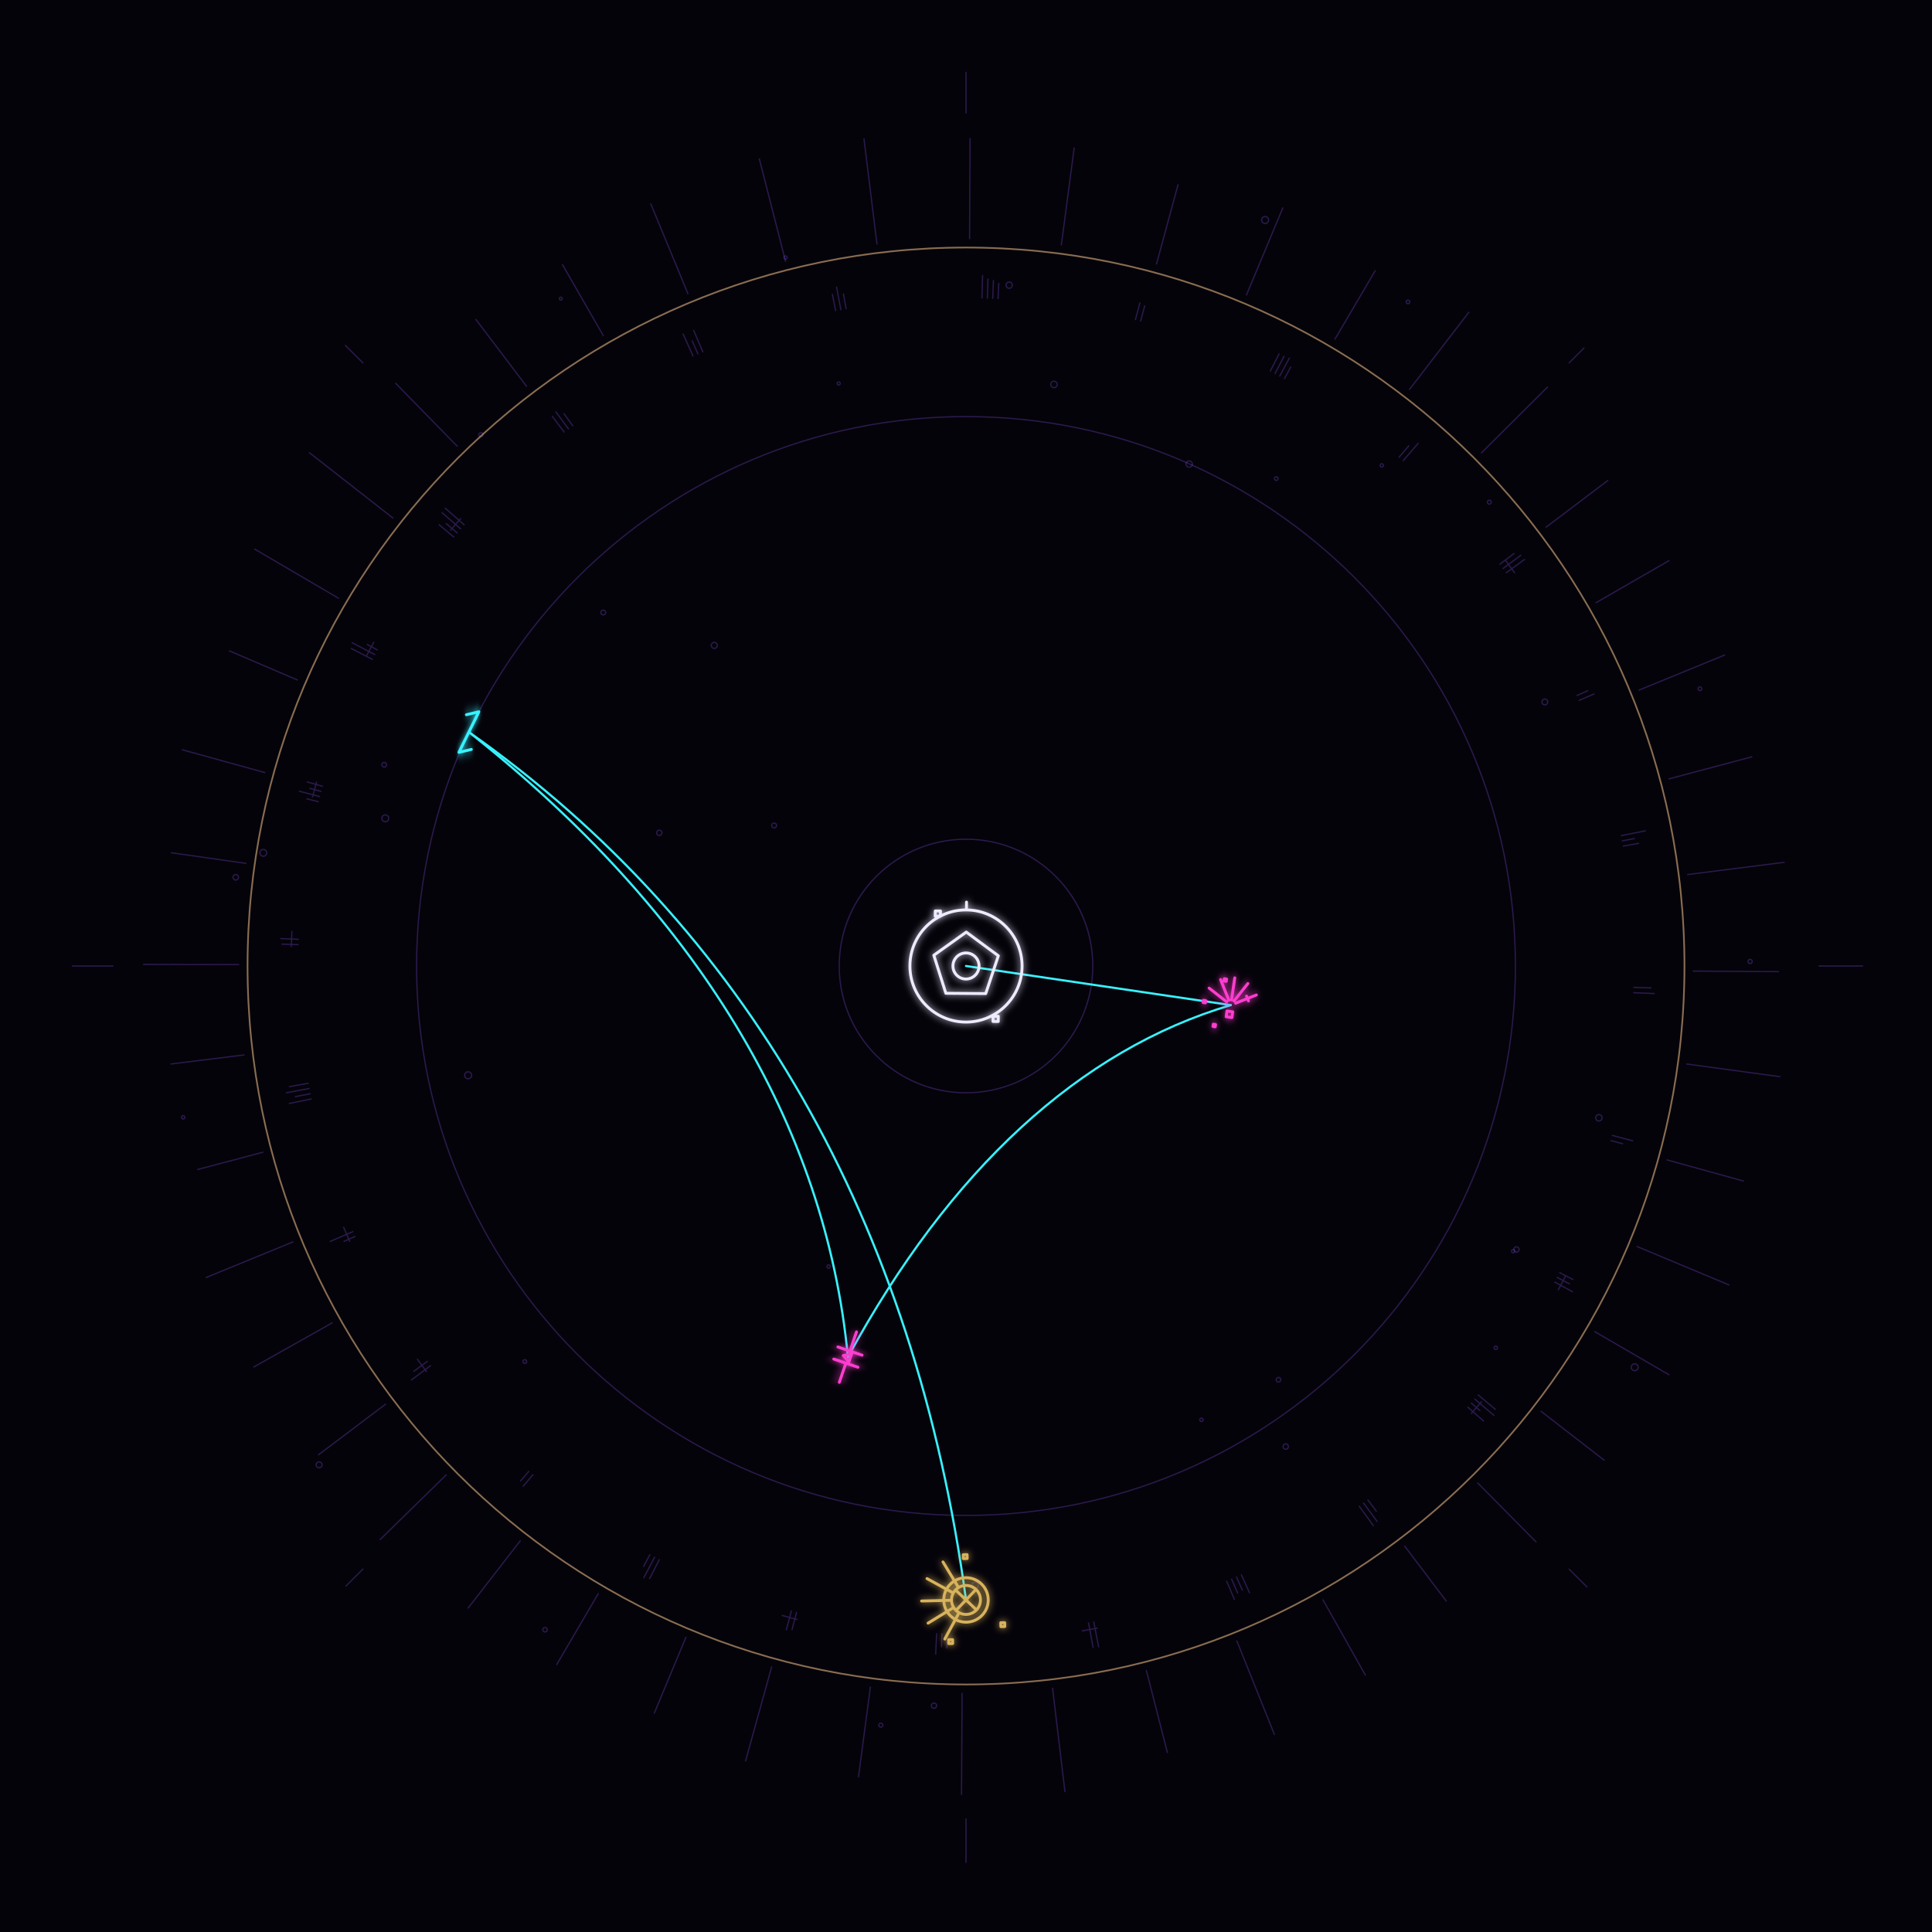
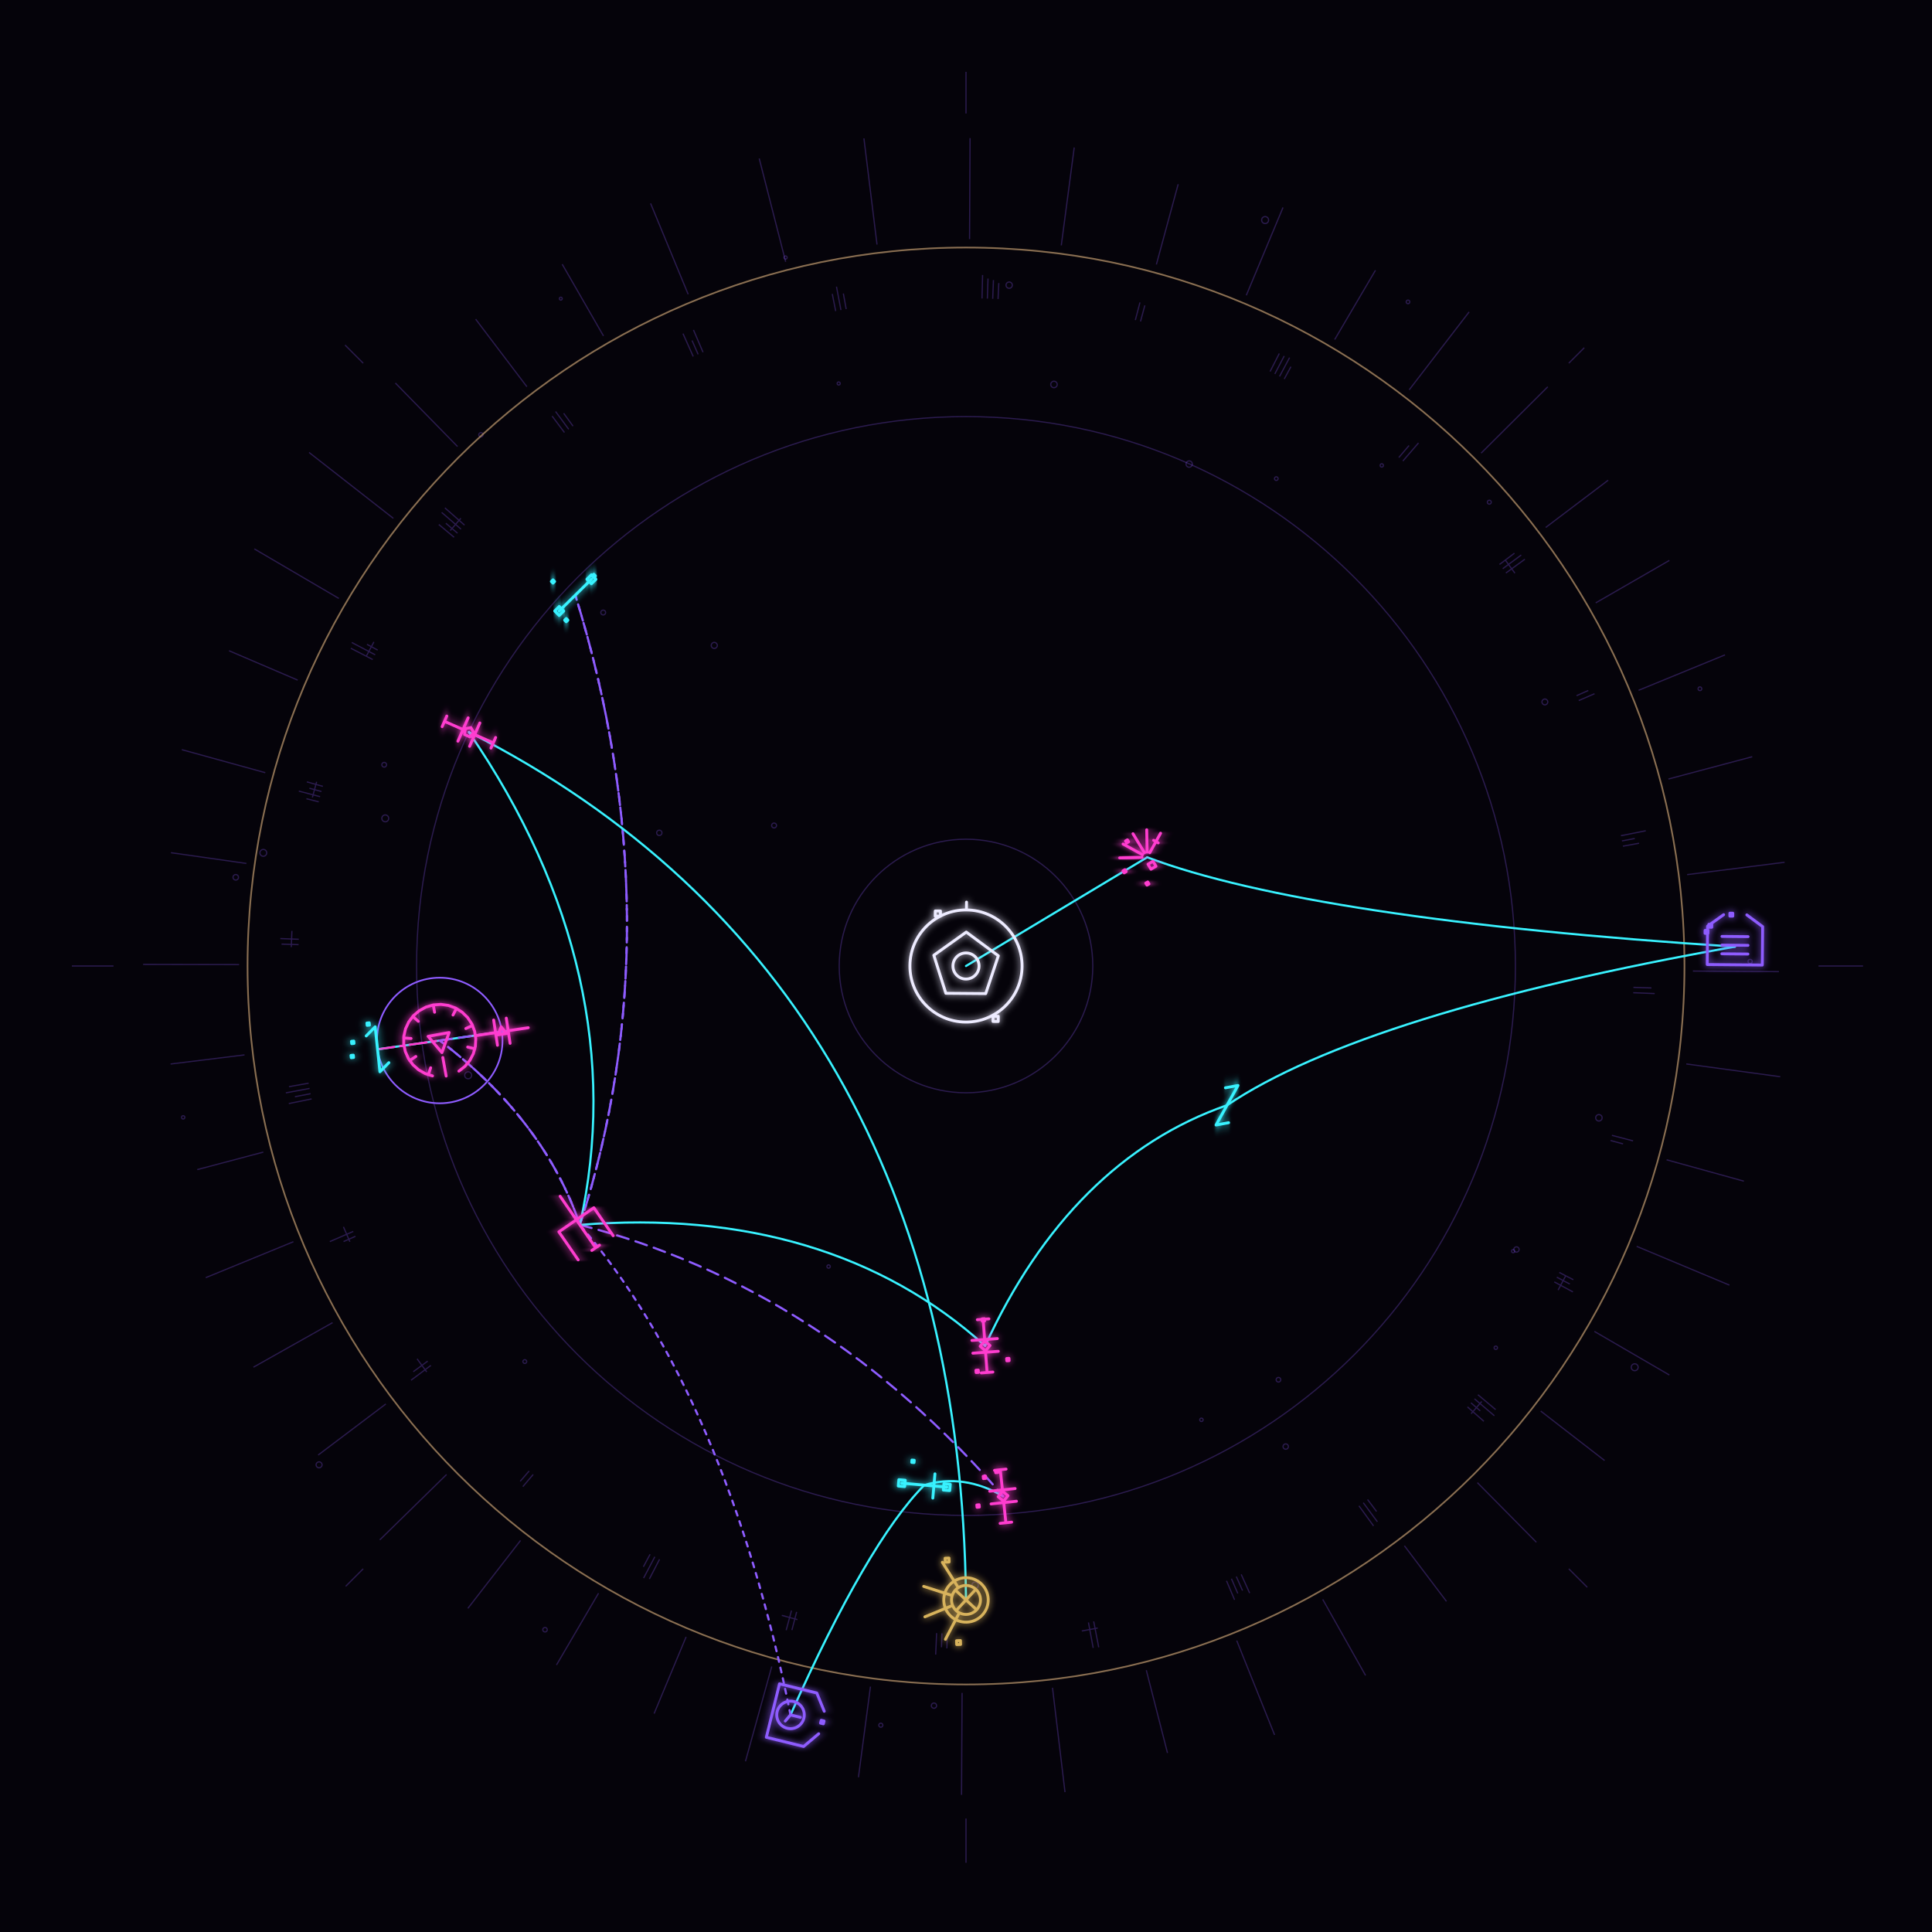
<svg xmlns="http://www.w3.org/2000/svg" viewBox="0 0 1600 1600" role="img">
  <defs>
    <filter id="sigil-glow" x="-30%" y="-30%" width="160%" height="160%">
      <feGaussianBlur stdDeviation="3" result="b" />
      <feMerge>
        <feMergeNode in="b" />
        <feMergeNode in="SourceGraphic" />
      </feMerge>
    </filter>
  </defs>
  <style>.sigil-node{fill:none;stroke-width:2.4;stroke-linecap:round;stroke-linejoin:round}.sigil-edge{fill:none;stroke-width:1.8;stroke-linecap:round}.sigil-region{fill:none;stroke-width:1.4}.sigil-boundary{fill:none;stroke:#D8B35C;stroke-width:1.4;stroke-opacity:0.55}.sigil-ornament{fill:none;stroke:#8E5CFF;stroke-opacity:0.28;stroke-width:1}.sigil-text{fill:#EDEBFF;font-family:ui-monospace,SFMono-Regular,Menlo,Consolas,monospace;font-size:15px;text-anchor:middle;dominant-baseline:middle}</style>
  <rect x="0" y="0" width="1600" height="1600" fill="#05030A" />
  <g class="sigil-layer sigil-layer-guide-geometry">
    <circle cx="800" cy="800" r="105" id="ornament-guide-0" class="sigil-ornament" stroke="#8E5CFF" />
    <circle cx="800" cy="800" r="455" id="ornament-guide-1" class="sigil-ornament" stroke="#8E5CFF" />
    <circle cx="800" cy="800" r="595" id="ornament-guide-2" class="sigil-ornament" stroke="#8E5CFF" />
    <path d="M800 94L800 59.481" id="ornament-cardinal-0" class="sigil-ornament" stroke="#8E5CFF" />
    <path d="M1299.217 300.783L1312.026 287.974" id="ornament-cardinal-1" class="sigil-ornament" stroke="#8E5CFF" />
    <path d="M1506 800L1542.906 800" id="ornament-cardinal-2" class="sigil-ornament" stroke="#8E5CFF" />
    <path d="M1299.217 1299.217L1314.492 1314.492" id="ornament-cardinal-3" class="sigil-ornament" stroke="#8E5CFF" />
    <path d="M800 1506L800 1542.657" id="ornament-cardinal-4" class="sigil-ornament" stroke="#8E5CFF" />
    <path d="M300.783 1299.217L286.287 1313.713" id="ornament-cardinal-5" class="sigil-ornament" stroke="#8E5CFF" />
    <path d="M94 800L59.509 800" id="ornament-cardinal-6" class="sigil-ornament" stroke="#8E5CFF" />
    <path d="M300.783 300.783L285.793 285.793" id="ornament-cardinal-7" class="sigil-ornament" stroke="#8E5CFF" />
  </g>
  <g class="sigil-layer sigil-layer-ornament-back">
    <path d="M1401.985 804.182L1473.239 804.677" id="ornament-filament-0" class="sigil-ornament" stroke="#8E5CFF" />
    <path d="M1396.51 881.119L1474.331 891.702" id="ornament-filament-1" class="sigil-ornament" stroke="#8E5CFF" />
    <path d="M1380.213 960.49L1444.226 978.197" id="ornament-filament-2" class="sigil-ornament" stroke="#8E5CFF" />
    <path d="M1355.426 1032.177L1432.22 1064.278" id="ornament-filament-3" class="sigil-ornament" stroke="#8E5CFF" />
    <path d="M1320.409 1102.62L1382.467 1138.707" id="ornament-filament-4" class="sigil-ornament" stroke="#8E5CFF" />
    <path d="M1275.97 1168.587L1328.844 1209.532" id="ornament-filament-5" class="sigil-ornament" stroke="#8E5CFF" />
    <path d="M1223.492 1227.853L1272.341 1277.205" id="ornament-filament-6" class="sigil-ornament" stroke="#8E5CFF" />
    <path d="M1163.099 1280.17L1197.897 1326.188" id="ornament-filament-7" class="sigil-ornament" stroke="#8E5CFF" />
    <path d="M1095.412 1324.534L1130.88 1387.512" id="ornament-filament-8" class="sigil-ornament" stroke="#8E5CFF" />
    <path d="M1024.21 1358.69L1055.545 1436.772" id="ornament-filament-9" class="sigil-ornament" stroke="#8E5CFF" />
    <path d="M949.32 1383.187L966.871 1451.734" id="ornament-filament-10" class="sigil-ornament" stroke="#8E5CFF" />
    <path d="M871.632 1397.723L881.993 1484.181" id="ornament-filament-11" class="sigil-ornament" stroke="#8E5CFF" />
    <path d="M796.757 1401.991L796.302 1486.438" id="ornament-filament-12" class="sigil-ornament" stroke="#8E5CFF" />
    <path d="M720.875 1396.777L710.923 1471.841" id="ornament-filament-13" class="sigil-ornament" stroke="#8E5CFF" />
    <path d="M639.143 1380.111L617.366 1458.648" id="ornament-filament-14" class="sigil-ornament" stroke="#8E5CFF" />
    <path d="M568.209 1355.587L541.703 1419.121" id="ornament-filament-15" class="sigil-ornament" stroke="#8E5CFF" />
    <path d="M495.686 1319.42L460.884 1378.822" id="ornament-filament-16" class="sigil-ornament" stroke="#8E5CFF" />
    <path d="M431.093 1275.722L387.451 1332" id="ornament-filament-17" class="sigil-ornament" stroke="#8E5CFF" />
    <path d="M369.822 1221.13L314.522 1275.267" id="ornament-filament-18" class="sigil-ornament" stroke="#8E5CFF" />
    <path d="M319.529 1162.701L263.48 1205.011" id="ornament-filament-19" class="sigil-ornament" stroke="#8E5CFF" />
    <path d="M275.432 1095.351L209.896 1132.249" id="ornament-filament-20" class="sigil-ornament" stroke="#8E5CFF" />
    <path d="M242.988 1028.346L170.369 1058.116" id="ornament-filament-21" class="sigil-ornament" stroke="#8E5CFF" />
    <path d="M218.064 954.125L163.356 968.614" id="ornament-filament-22" class="sigil-ornament" stroke="#8E5CFF" />
    <path d="M202.518 873.619L141.279 881.164" id="ornament-filament-23" class="sigil-ornament" stroke="#8E5CFF" />
    <path d="M198.001 798.82L118.514 798.664" id="ornament-filament-24" class="sigil-ornament" stroke="#8E5CFF" />
    <path d="M204.021 715.069L141.562 706.169" id="ornament-filament-25" class="sigil-ornament" stroke="#8E5CFF" />
    <path d="M219.678 639.904L150.631 620.856" id="ornament-filament-26" class="sigil-ornament" stroke="#8E5CFF" />
    <path d="M246.517 563.229L189.68 538.915" id="ornament-filament-27" class="sigil-ornament" stroke="#8E5CFF" />
    <path d="M280.628 495.604L210.645 454.588" id="ornament-filament-28" class="sigil-ornament" stroke="#8E5CFF" />
    <path d="M325.717 429.245L255.932 374.693" id="ornament-filament-29" class="sigil-ornament" stroke="#8E5CFF" />
    <path d="M378.902 369.791L327.429 317.205" id="ornament-filament-30" class="sigil-ornament" stroke="#8E5CFF" />
    <path d="M436.33 320.262L393.914 264.309" id="ornament-filament-31" class="sigil-ornament" stroke="#8E5CFF" />
    <path d="M499.775 278.206L465.599 218.807" id="ornament-filament-32" class="sigil-ornament" stroke="#8E5CFF" />
    <path d="M569.916 243.704L538.794 168.459" id="ornament-filament-33" class="sigil-ornament" stroke="#8E5CFF" />
    <path d="M650.657 216.819L628.741 131.236" id="ornament-filament-34" class="sigil-ornament" stroke="#8E5CFF" />
    <path d="M726.307 202.528L715.461 114.595" id="ornament-filament-35" class="sigil-ornament" stroke="#8E5CFF" />
    <path d="M802.949 198.007L803.359 114.381" id="ornament-filament-36" class="sigil-ornament" stroke="#8E5CFF" />
    <path d="M878.918 203.195L889.632 122.17" id="ornament-filament-37" class="sigil-ornament" stroke="#8E5CFF" />
    <path d="M957.676 219.016L975.709 152.569" id="ornament-filament-38" class="sigil-ornament" stroke="#8E5CFF" />
    <path d="M1032.141 244.559L1062.547 171.805" id="ornament-filament-39" class="sigil-ornament" stroke="#8E5CFF" />
    <path d="M1105.347 281.187L1139.082 223.867" id="ornament-filament-40" class="sigil-ornament" stroke="#8E5CFF" />
    <path d="M1167.04 322.836L1216.658 258.331" id="ornament-filament-41" class="sigil-ornament" stroke="#8E5CFF" />
    <path d="M1226.617 375.263L1281.805 320.318" id="ornament-filament-42" class="sigil-ornament" stroke="#8E5CFF" />
    <path d="M1280.102 436.812L1331.792 397.709" id="ornament-filament-43" class="sigil-ornament" stroke="#8E5CFF" />
    <path d="M1321.507 499.277L1382.496 464.108" id="ornament-filament-44" class="sigil-ornament" stroke="#8E5CFF" />
    <path d="M1357.017 571.667L1428.584 542.33" id="ornament-filament-45" class="sigil-ornament" stroke="#8E5CFF" />
    <path d="M1381.743 645.147L1451.121 626.679" id="ornament-filament-46" class="sigil-ornament" stroke="#8E5CFF" />
    <path d="M1397.224 724.318L1477.937 714.09" id="ornament-filament-47" class="sigil-ornament" stroke="#8E5CFF" />
    <path d="M1352.717 817.693L1367.662 818.171M1352.558 822.114L1370.324 822.825" id="ornament-rune-0" class="sigil-ornament" stroke="#8E5CFF" />
    <path d="M1334.922 940.24L1352.431 944.831M1333.783 944.515L1344.158 947.324" id="ornament-rune-1" class="sigil-ornament" stroke="#8E5CFF" />
    <path d="M1291.323 1053.792L1302.977 1059.812M1289.277 1057.715L1300.048 1063.388M1287.2 1061.621L1302.625 1069.904M1296.654 1056.546L1290.354 1068.391" id="ornament-rune-2" class="sigil-ornament" stroke="#8E5CFF" />
    <path d="M1223.954 1155.066L1238.626 1167.354M1221.1 1158.446L1237.571 1172.466M1218.219 1161.804L1225.89 1168.44M1215.311 1165.138L1228.859 1177.049M1227.115 1160.63L1218.338 1170.776" id="ornament-rune-3" class="sigil-ornament" stroke="#8E5CFF" />
    <path d="M1132.55 1241.836L1140.02 1251.761M1129.005 1244.482L1140.693 1260.273M1125.439 1247.1L1137.527 1263.707" id="ornament-rune-4" class="sigil-ornament" stroke="#8E5CFF" />
    <path d="M1027.912 1303.85L1034.905 1319.31M1023.874 1305.657L1029.004 1317.245M1019.822 1307.432L1025.089 1319.591M1015.755 1309.175L1022.426 1324.917" id="ornament-rune-5" class="sigil-ornament" stroke="#8E5CFF" />
    <path d="M905.742 1342.796L909.913 1364.211M901.396 1343.625L905.328 1364.703M909.083 1348.254L895.895 1350.713" id="ornament-rune-6" class="sigil-ornament" stroke="#8E5CFF" />
    <path d="M784.518 1352.783L784.172 1365.127M780.096 1352.642L779.68 1364.198M775.676 1352.465L774.892 1370.268" id="ornament-rune-7" class="sigil-ornament" stroke="#8E5CFF" />
    <path d="M659.76 1334.922L655.815 1349.969M655.485 1333.783L651.077 1350.063M660.402 1341.289L647.452 1337.783" id="ornament-rune-8" class="sigil-ornament" stroke="#8E5CFF" />
    <path d="M546.208 1291.323L537.791 1307.618M542.285 1289.277L533.003 1306.9M538.379 1287.2L532.811 1297.568" id="ornament-rune-9" class="sigil-ornament" stroke="#8E5CFF" />
    <path d="M441.554 1221.1L432.983 1231.169M438.196 1218.219L430.818 1226.747" id="ornament-rune-10" class="sigil-ornament" stroke="#8E5CFF" />
    <path d="M356.837 1130.78L340.385 1143.061M354.205 1127.225L342.274 1135.983M353.37 1136.159L345.432 1125.344" id="ornament-rune-11" class="sigil-ornament" stroke="#8E5CFF" />
    <path d="M294.343 1023.874L284.52 1028.223M292.568 1019.822L273.132 1028.241M289.766 1028.346L284.433 1016.036" id="ornament-rune-12" class="sigil-ornament" stroke="#8E5CFF" />
    <path d="M258.067 910.081L239.179 913.917M257.204 905.742L244.231 908.269M256.375 901.396L236.727 905.061M255.582 897.044L239.333 899.94" id="ornament-rune-13" class="sigil-ornament" stroke="#8E5CFF" />
    <path d="M247.283 782.307L233.147 781.855M247.442 777.886L232.163 777.274M241.219 784.35L241.756 770.945" id="ornament-rune-14" class="sigil-ornament" stroke="#8E5CFF" />
    <path d="M263.973 664.043L253.761 661.453M265.078 659.76L247.471 655.144M266.217 655.485L256.228 652.78M267.39 651.219L254.107 647.509M258.711 660.402L262.217 647.452" id="ornament-rune-15" class="sigil-ornament" stroke="#8E5CFF" />
    <path d="M308.677 546.208L290.566 536.852M310.723 542.285L291.341 532.076M312.8 538.379L303.907 533.604M303.346 543.454L309.646 531.609" id="ornament-rune-16" class="sigil-ornament" stroke="#8E5CFF" />
    <path d="M376.046 444.934L363.41 434.351M378.9 441.554L369.235 433.327M381.781 438.196L365.788 424.361M384.689 434.862L368.457 420.592M372.885 439.37L381.662 429.224" id="ornament-rune-17" class="sigil-ornament" stroke="#8E5CFF" />
    <path d="M467.45 358.164L457.216 344.567M470.995 355.518L460.107 340.809M474.561 352.9L466.818 342.262" id="ornament-rune-18" class="sigil-ornament" stroke="#8E5CFF" />
    <path d="M574.105 295.242L565.617 276.276M578.15 293.451L573.123 281.972M582.21 291.693L574.312 273.259" id="ornament-rune-19" class="sigil-ornament" stroke="#8E5CFF" />
    <path d="M692.088 257.631L689.259 243.413M696.43 256.785L692.734 237.4M700.779 255.974L698.429 243.087" id="ornament-rune-20" class="sigil-ornament" stroke="#8E5CFF" />
    <path d="M813.271 247.159L813.736 227.767M817.693 247.283L818.224 230.704M822.114 247.442L822.733 231.972M826.534 247.637L827.169 234.418" id="ornament-rune-21" class="sigil-ornament" stroke="#8E5CFF" />
    <path d="M940.24 265.078L944.069 250.474M944.515 266.217L948.116 252.917" id="ornament-rune-22" class="sigil-ornament" stroke="#8E5CFF" />
    <path d="M1051.825 307.666L1059.452 292.754M1055.756 309.696L1063.523 294.805M1059.67 311.758L1067.959 296.172M1063.567 313.851L1069.081 303.681" id="ornament-rune-23" class="sigil-ornament" stroke="#8E5CFF" />
    <path d="M1158.446 378.9L1166.9 368.968M1161.804 381.781L1174.737 366.831" id="ornament-rune-24" class="sigil-ornament" stroke="#8E5CFF" />
    <path d="M1241.836 467.45L1254.188 458.153M1244.482 470.995L1259.819 459.643M1247.1 474.561L1262.814 463.123M1246.63 463.841L1254.568 474.656" id="ornament-rune-25" class="sigil-ornament" stroke="#8E5CFF" />
    <path d="M1305.657 576.126L1315.366 571.828M1307.432 580.178L1320.519 574.509" id="ornament-rune-26" class="sigil-ornament" stroke="#8E5CFF" />
    <path d="M1342.369 692.088L1362.94 687.995M1343.215 696.43L1353.822 694.408M1344.026 700.779L1357.398 698.341" id="ornament-rune-27" class="sigil-ornament" stroke="#8E5CFF" />
    <circle cx="499.557" cy="507.254" r="2.017" id="ornament-dot-87" class="sigil-ornament" stroke="#8E5CFF" />
    <circle cx="1047.714" cy="182.248" r="2.88" id="ornament-dot-88" class="sigil-ornament" stroke="#8E5CFF" />
    <circle cx="1407.799" cy="570.398" r="1.545" id="ornament-dot-89" class="sigil-ornament" stroke="#8E5CFF" />
    <circle cx="218.054" cy="706.291" r="2.83" id="ornament-dot-90" class="sigil-ornament" stroke="#8E5CFF" />
    <circle cx="451.355" cy="1349.661" r="1.862" id="ornament-dot-91" class="sigil-ornament" stroke="#8E5CFF" />
    <circle cx="195.243" cy="726.547" r="2.298" id="ornament-dot-92" class="sigil-ornament" stroke="#8E5CFF" />
    <circle cx="546.012" cy="689.719" r="2.214" id="ornament-dot-93" class="sigil-ornament" stroke="#8E5CFF" />
    <circle cx="807.572" cy="1312.798" r="2.658" id="ornament-dot-94" class="sigil-ornament" stroke="#8E5CFF" />
    <circle cx="1056.979" cy="396.379" r="1.519" id="ornament-dot-95" class="sigil-ornament" stroke="#8E5CFF" />
    <circle cx="1353.792" cy="1132.296" r="2.861" id="ornament-dot-96" class="sigil-ornament" stroke="#8E5CFF" />
    <circle cx="650.553" cy="213.273" r="1.336" id="ornament-dot-97" class="sigil-ornament" stroke="#8E5CFF" />
    <circle cx="1233.375" cy="415.884" r="1.632" id="ornament-dot-98" class="sigil-ornament" stroke="#8E5CFF" />
    <circle cx="694.575" cy="317.581" r="1.272" id="ornament-dot-99" class="sigil-ornament" stroke="#8E5CFF" />
    <circle cx="1238.756" cy="1116.163" r="1.408" id="ornament-dot-100" class="sigil-ornament" stroke="#8E5CFF" />
    <circle cx="398.281" cy="360.069" r="1.795" id="ornament-dot-101" class="sigil-ornament" stroke="#8E5CFF" />
    <circle cx="591.524" cy="534.501" r="2.516" id="ornament-dot-102" class="sigil-ornament" stroke="#8E5CFF" />
    <circle cx="319.066" cy="677.73" r="2.845" id="ornament-dot-103" class="sigil-ornament" stroke="#8E5CFF" />
    <circle cx="1058.77" cy="1142.642" r="1.923" id="ornament-dot-104" class="sigil-ornament" stroke="#8E5CFF" />
    <circle cx="1255.882" cy="1034.767" r="2.208" id="ornament-dot-105" class="sigil-ornament" stroke="#8E5CFF" />
    <circle cx="1253.113" cy="1036.153" r="1.339" id="ornament-dot-106" class="sigil-ornament" stroke="#8E5CFF" />
    <circle cx="729.456" cy="1428.733" r="1.688" id="ornament-dot-107" class="sigil-ornament" stroke="#8E5CFF" />
    <circle cx="1279.39" cy="581.309" r="2.418" id="ornament-dot-108" class="sigil-ornament" stroke="#8E5CFF" />
    <circle cx="434.622" cy="1127.58" r="1.573" id="ornament-dot-109" class="sigil-ornament" stroke="#8E5CFF" />
    <circle cx="151.702" cy="925.361" r="1.375" id="ornament-dot-110" class="sigil-ornament" stroke="#8E5CFF" />
    <circle cx="1166.042" cy="250.016" r="1.509" id="ornament-dot-111" class="sigil-ornament" stroke="#8E5CFF" />
    <circle cx="264.247" cy="1213.105" r="2.471" id="ornament-dot-112" class="sigil-ornament" stroke="#8E5CFF" />
    <circle cx="387.705" cy="890.508" r="2.891" id="ornament-dot-113" class="sigil-ornament" stroke="#8E5CFF" />
    <circle cx="1064.777" cy="1197.982" r="2.237" id="ornament-dot-114" class="sigil-ornament" stroke="#8E5CFF" />
    <circle cx="1449.358" cy="796.239" r="1.754" id="ornament-dot-115" class="sigil-ornament" stroke="#8E5CFF" />
    <circle cx="835.749" cy="236.15" r="2.607" id="ornament-dot-116" class="sigil-ornament" stroke="#8E5CFF" />
    <circle cx="686.209" cy="1048.882" r="1.394" id="ornament-dot-117" class="sigil-ornament" stroke="#8E5CFF" />
    <circle cx="641.056" cy="683.637" r="2.04" id="ornament-dot-118" class="sigil-ornament" stroke="#8E5CFF" />
    <circle cx="773.473" cy="1412.548" r="2.191" id="ornament-dot-119" class="sigil-ornament" stroke="#8E5CFF" />
    <circle cx="318.174" cy="633.335" r="1.969" id="ornament-dot-120" class="sigil-ornament" stroke="#8E5CFF" />
    <circle cx="1144.324" cy="385.436" r="1.375" id="ornament-dot-121" class="sigil-ornament" stroke="#8E5CFF" />
    <circle cx="464.418" cy="247.323" r="1.209" id="ornament-dot-122" class="sigil-ornament" stroke="#8E5CFF" />
    <circle cx="984.835" cy="384.313" r="2.617" id="ornament-dot-123" class="sigil-ornament" stroke="#8E5CFF" />
    <circle cx="994.976" cy="1175.836" r="1.407" id="ornament-dot-124" class="sigil-ornament" stroke="#8E5CFF" />
    <circle cx="872.858" cy="318.388" r="2.683" id="ornament-dot-125" class="sigil-ornament" stroke="#8E5CFF" />
    <circle cx="1324.145" cy="925.71" r="2.666" id="ornament-dot-126" class="sigil-ornament" stroke="#8E5CFF" />
  </g>
  <g class="sigil-layer sigil-layer-semantic-regions">
    <circle cx="800" cy="800" r="595" id="boundary-host" class="sigil-boundary sigil-invocation-boundary" />
+     <circle cx="364.153" cy="861.696" r="52" id="region-s3-ring" class="sigil-region sigil-region-orbit" stroke="#8E5CFF" />
  </g>
  <g class="sigil-layer sigil-layer-semantic-edges">
-     <path d="M800 800C840.525 805.984 915.083 816.994 1019.289 832.382" id="edge-e0_n0.0-_n1.0" class="sigil-edge sigil-edge-flow" stroke="#38F2FF" />
-     <path d="M1019.289 832.382C894.467 869.388 786.66 968.502 702.211 1123.893" id="edge-e1_n1.0-_n2.0" class="sigil-edge sigil-edge-flow" stroke="#38F2FF" />
-     <path d="M702.211 1123.893C683.786 931.32 577.057 755.328 388.304 606.27" id="edge-e2_n2.0-_n3.0" class="sigil-edge sigil-edge-flow" stroke="#38F2FF" />
-     <path d="M388.304 606.27C617.864 768.055 757.841 1012.423 800 1325" id="edge-e3_n3.0-_n4.0" class="sigil-edge sigil-edge-flow" stroke="#38F2FF" />
+     <path d="M800 800C827.732 783.363 878.755 752.754 950.067 709.973" id="edge-e0_n0.0-_n1.0" class="sigil-edge sigil-edge-flow" stroke="#38F2FF" />
+     <path d="M950.067 709.973C1039.843 743.946 1205.332 769.113 1436.799 783.992" id="edge-e1_n1.0-_n2.0" class="sigil-edge sigil-edge-flow" stroke="#38F2FF" />
+     <path d="M1436.799 783.992C1234.434 819.931 1091.417 864.583 1016.161 915.322" id="edge-e2_n2.0-_n3.0" class="sigil-edge sigil-edge-flow" stroke="#38F2FF" />
+     <path d="M1016.161 915.322C930.567 944.977 862.453 1012.732 815.827 1114.602" id="edge-e3_n3.0-_n4.0" class="sigil-edge sigil-edge-flow" stroke="#38F2FF" />
+     <path d="M830.711 1239.12C809.219 1226.516 787.032 1223.389 765.456 1229.922" id="edge-e4_n6.0-_n7.0" class="sigil-edge sigil-edge-flow" stroke="#38F2FF" />
+     <path d="M765.456 1229.922C734.294 1261.202 696.626 1325.897 654.669 1420.2" id="edge-e5_n7.0-_n8.0" class="sigil-edge sigil-edge-flow" stroke="#38F2FF" />
+     <path d="M480.221 1014.397C613.668 1048.347 732.834 1124.753 830.711 1239.12" id="edge-e6_n5.1-_n6.0" class="sigil-edge sigil-edge-enter" stroke="#8E5CFF" stroke-dasharray="10 6" />
+     <path d="M654.669 1420.2C619.807 1245.54 560.495 1107.567 480.221 1014.397" id="edge-e7_n8.0-_n5.1" class="sigil-edge sigil-edge-join" stroke="#8E5CFF" stroke-dasharray="4 5" />
+     <path d="M415.639 854.408C436.776 851.416 401.765 856.372 312.666 868.984" id="edge-e8_n10.0-_n11.0" class="sigil-edge sigil-edge-flow" stroke="#38F2FF" />
+     <path d="M364.153 861.696C386.58 858.521 404.086 856.043 415.639 854.408" id="edge-e9_n9.1-_n10.0" class="sigil-edge sigil-edge-enter" stroke="#8E5CFF" stroke-dasharray="10 6" />
+     <path d="M312.666 868.984C318.103 868.214 335.608 865.736 364.153 861.696" id="edge-e10_n11.0-_n9.1" class="sigil-edge sigil-edge-feedback" stroke="#FF3CCF" stroke-dasharray="14 5 3 5" />
+     <path d="M480.221 1014.397C460.943 957.054 421.48 905.136 364.153 861.696" id="edge-e11_n5.2-_n9.0" class="sigil-edge sigil-edge-enter" stroke="#8E5CFF" stroke-dasharray="10 6" />
+     <path d="M364.153 861.696C421.48 905.136 460.943 957.054 480.221 1014.397" id="edge-e12_n9.0-_n5.1" class="sigil-edge sigil-edge-join" stroke="#8E5CFF" stroke-dasharray="4 5" />
+     <path d="M480.221 1014.397C533.488 850.149 532.206 672.827 476.449 492.862" id="edge-e13_n5.3-_n12.0" class="sigil-edge sigil-edge-enter" stroke="#8E5CFF" stroke-dasharray="10 6" />
+     <path d="M476.449 492.862C532.206 672.827 533.488 850.149 480.221 1014.397" id="edge-e14_n12.0-_n5.1" class="sigil-edge sigil-edge-join" stroke="#8E5CFF" stroke-dasharray="4 5" />
+     <path d="M815.827 1114.602C730.413 1037.439 616.307 1003.37 480.221 1014.397" id="edge-e15_n4.0-_n5.0" class="sigil-edge sigil-edge-flow" stroke="#38F2FF" />
+     <path d="M480.221 1014.397C510.608 878 479.356 739.237 388.304 606.27" id="edge-e16_n5.0-_n13.0" class="sigil-edge sigil-edge-flow" stroke="#38F2FF" />
+     <path d="M388.304 606.27C656.442 742.151 796.419 986.519 800 1325" id="edge-e17_n13.0-_n14.0" class="sigil-edge sigil-edge-flow" stroke="#38F2FF" />
  </g>
  <g class="sigil-layer sigil-layer-semantic-nodes">
    <path d="M846.44 800C846.44 825.648 825.648 846.44 800 846.44C774.352 846.44 753.56 825.648 753.56 800C753.56 774.352 774.352 753.56 800 753.56C825.648 753.56 846.44 774.352 846.44 800M800 771.92L826.706 791.323L816.505 822.717L783.495 822.717L773.294 791.323ZM810.8 800C810.8 805.965 805.965 810.8 800 810.8C794.035 810.8 789.2 805.965 789.2 800C789.2 794.035 794.035 789.2 800 789.2C805.965 789.2 810.8 794.035 810.8 800M800 753.56L800 747.08M774.184 754.636L778.504 754.636L778.504 758.956L774.184 758.956ZM822.743 841.416L827.063 841.416L827.063 845.736L822.743 845.736Z" id="node-n0" class="sigil-node sigil-node-source" stroke="#EDEBFF" filter="url(#sigil-glow)" transform="rotate(0.464 800 800)" />
-     <path d="M1015.541 830.232L999.511 821.037M1017.123 828.644L1007.861 812.652M1019.289 828.062L1019.289 809.582M1021.454 828.644L1030.716 812.652M1023.036 830.232L1039.066 821.037M1031.121 823.104L1033.271 826.852M1016.889 837.662L1021.689 837.662L1021.689 842.462L1016.889 842.462ZM1010.827 811.533L1012.747 811.533L1012.747 813.453L1010.827 813.453ZM996.296 831.657L998.216 831.657L998.216 833.577L996.296 833.577ZM1007.21 850.106L1009.13 850.106L1009.13 852.026L1007.21 852.026Z" id="node-n1" class="sigil-node sigil-node-scatter" stroke="#FF3CCF" filter="url(#sigil-glow)" transform="rotate(8.272 1019.289 832.382)" />
-     <path d="M680.131 1123.893L696.931 1123.893M707.491 1123.893L724.291 1123.893M696.931 1113.333L696.931 1134.453M707.491 1113.333L707.491 1134.453M702.211 1127.973L698.678 1121.853L705.744 1121.853Z" id="node-n2" class="sigil-node sigil-node-ward" stroke="#FF3CCF" filter="url(#sigil-glow)" transform="rotate(108.771 702.211 1123.893)" />
-     <path d="M388.304 587.55L388.304 624.99M380.144 594.27L388.304 587.55M396.464 618.27L388.304 624.99" id="node-n3" class="sigil-node sigil-node-stage" stroke="#38F2FF" filter="url(#sigil-glow)" transform="rotate(-153.829 388.304 606.27)" />
-     <path d="M831.921 1343.311L810.409 1330.971M818.445 1356.844L806.015 1335.384M800 1361.8L800 1337M781.555 1356.844L793.985 1335.384M768.079 1343.311L789.591 1330.971M812 1325C812 1331.627 806.627 1337 800 1337C793.373 1337 788 1331.627 788 1325C788 1318.373 793.373 1313 800 1313C806.627 1313 812 1318.373 812 1325M791.6 1316.6L808.4 1333.4M808.4 1316.6L791.6 1333.4M818.4 1325C818.4 1335.162 810.162 1343.4 800 1343.4C789.838 1343.4 781.6 1335.162 781.6 1325C781.6 1314.838 789.838 1306.6 800 1306.6C810.162 1306.6 818.4 1314.838 818.4 1325M819.583 1293.438L822.783 1293.438L822.783 1296.638L819.583 1296.638ZM832.618 1336.892L835.818 1336.892L835.818 1340.092L832.618 1340.092ZM762.516 1323.21L765.716 1323.21L765.716 1326.41L762.516 1326.41Z" id="node-n4" class="sigil-node sigil-node-collect" stroke="#D8B35C" filter="url(#sigil-glow)" transform="rotate(88.629 800 1325)" />
+     <path d="M946.32 707.824L930.29 698.628M947.902 706.235L938.64 690.244M950.067 705.653L950.067 687.173M952.232 706.235L961.495 690.244M953.814 707.824L969.844 698.628M961.9 700.696L964.049 704.443M947.667 715.253L952.467 715.253L952.467 720.053L947.667 720.053ZM941.605 689.124L943.525 689.124L943.525 691.044L941.605 691.044ZM927.075 709.248L928.995 709.248L928.995 711.168L927.075 711.168ZM937.989 727.698L939.909 727.698L939.909 729.618L937.989 729.618Z" id="node-n1" class="sigil-node sigil-node-scatter" stroke="#FF3CCF" filter="url(#sigil-glow)" transform="rotate(-31.088 950.067 709.973)" />
+     <path d="M1413.999 798.992L1413.999 767.192L1427.199 757.592M1459.599 798.992L1459.599 767.192L1446.399 757.592M1413.999 798.992L1459.599 798.992M1425.999 775.592L1447.599 775.592M1425.999 782.792L1447.599 782.792M1425.999 789.992L1447.599 789.992M1432.364 756.31L1434.764 756.31L1434.764 758.71L1432.364 758.71ZM1411.952 770.765L1414.352 770.765L1414.352 773.165L1411.952 773.165ZM1415.053 765.676L1417.453 765.676L1417.453 768.076L1415.053 768.076Z" id="node-n2" class="sigil-node sigil-node-effect" stroke="#8E5CFF" filter="url(#sigil-glow)" transform="rotate(0.531 1436.799 783.992)" />
+     <path d="M1016.161 896.602L1016.161 934.042M1008.001 903.322L1016.161 896.602M1024.321 927.322L1016.161 934.042" id="node-n3" class="sigil-node sigil-node-stage" stroke="#38F2FF" filter="url(#sigil-glow)" transform="rotate(29.051 1016.161 915.322)" />
+     <path d="M793.747 1114.602L810.547 1114.602M821.107 1114.602L837.907 1114.602M810.547 1104.042L810.547 1125.162M821.107 1104.042L821.107 1125.162M815.827 1118.682L811.747 1114.602L815.827 1110.522L819.907 1114.602ZM793.747 1109.802L793.747 1119.402M837.907 1109.802L837.907 1119.402M827.576 1095.665L829.496 1095.665L829.496 1097.585L827.576 1097.585ZM835.398 1121.737L837.318 1121.737L837.318 1123.657L835.398 1123.657ZM793.336 1113.528L795.256 1113.528L795.256 1115.448L793.336 1115.448Z" id="node-n4" class="sigil-node sigil-node-ward" stroke="#FF3CCF" filter="url(#sigil-glow)" transform="rotate(85.749 815.827 1114.602)" />
+     <path d="M480.221 1043.197L480.221 1019.517M462.621 1019.517L462.621 991.357M480.221 1019.517L462.621 1019.517M480.221 1019.517L480.221 991.357M476.381 991.357L484.061 991.357M497.821 1019.517L497.821 991.357M480.221 1019.517L497.821 1019.517" id="node-n5" class="sigil-node sigil-node-fork" stroke="#FF3CCF" filter="url(#sigil-glow)" transform="rotate(145.411 480.221 1014.397)" />
+     <path d="M808.631 1239.12L825.431 1239.12M835.991 1239.12L852.791 1239.12M825.431 1228.56L825.431 1249.68M835.991 1228.56L835.991 1249.68M830.711 1243.2L826.631 1239.12L830.711 1235.04L834.791 1239.12ZM808.631 1234.32L808.631 1243.92M852.791 1234.32L852.791 1243.92M812.56 1251.854L814.48 1251.854L814.48 1253.774L812.56 1253.774ZM808.789 1241.237L810.709 1241.237L810.709 1243.157L808.789 1243.157ZM835.648 1259.594L837.568 1259.594L837.568 1261.514L835.648 1261.514Z" id="node-n6" class="sigil-node sigil-node-ward" stroke="#FF3CCF" filter="url(#sigil-glow)" transform="rotate(83.986 830.711 1239.12)" />
+     <path d="M765.456 1211.202L765.456 1248.642M762.816 1208.562L768.096 1208.562L768.096 1213.842L762.816 1213.842ZM762.816 1246.002L768.096 1246.002L768.096 1251.282L762.816 1251.282ZM755.376 1221.945L775.536 1221.945M745.681 1240.028L747.601 1240.028L747.601 1241.948L745.681 1241.948Z" id="node-n7" class="sigil-node sigil-node-stage" stroke="#38F2FF" filter="url(#sigil-glow)" transform="rotate(95.057 765.456 1229.922)" />
+     <path d="M631.869 1435.2L631.869 1403.4L645.069 1393.8M677.469 1435.2L677.469 1403.4L664.269 1393.8M631.869 1435.2L677.469 1435.2M666.069 1420.2C666.069 1426.496 660.965 1431.6 654.669 1431.6C648.373 1431.6 643.269 1426.496 643.269 1420.2C643.269 1413.904 648.373 1408.8 654.669 1408.8C660.965 1408.8 666.069 1413.904 666.069 1420.2M654.669 1420.2L654.669 1411.8M654.669 1420.2L660.669 1423.2M652.933 1392.02L655.333 1392.02L655.333 1394.42L652.933 1394.42Z" id="node-n8" class="sigil-node sigil-node-effect" stroke="#8E5CFF" filter="url(#sigil-glow)" transform="rotate(103.843 654.669 1420.2)" />
+     <path d="M375.251 833.91L380.859 836.875L385.717 840.955L389.605 845.968L392.349 851.688L393.825 857.857L393.968 864.2L392.77 870.43L390.285 876.267L386.625 881.449L381.956 885.743L376.486 888.956L370.461 890.943L364.153 891.616L357.844 890.943L351.82 888.956L346.35 885.743L341.68 881.449L338.02 876.267L335.536 870.43L334.338 864.2L334.48 857.857L335.956 851.688L338.7 845.968L342.588 840.955L347.446 836.875L353.055 833.91M378.497 835.439L375.563 840.809M391.588 849.758L385.976 852.2M393.143 869.098L387.213 867.584M382.507 885.325L378.752 880.492M364.153 891.616L364.153 885.496M345.799 885.325L349.553 880.492M335.163 869.098L341.093 867.584M336.717 849.758L342.329 852.2M364.153 851.496L372.986 866.796L355.319 866.796ZM364.153 831.776L364.153 847.416" id="node-n9" class="sigil-node sigil-node-orbit" stroke="#FF3CCF" filter="url(#sigil-glow)" transform="rotate(169.715 364.153 861.696)" />
+     <path d="M393.559 854.408L410.359 854.408M420.919 854.408L437.719 854.408M410.359 843.848L410.359 864.968M420.919 843.848L420.919 864.968M415.639 858.488L412.106 852.368L419.173 852.368Z" id="node-n10" class="sigil-node sigil-node-ward" stroke="#FF3CCF" filter="url(#sigil-glow)" transform="rotate(171.424 415.639 854.408)" />
+     <path d="M312.666 850.264L312.666 887.704M304.506 856.984L312.666 850.264M320.826 880.984L312.666 887.704M333.133 864.348L335.053 864.348L335.053 866.268L333.133 866.268ZM331.527 875.893L333.447 875.893L333.447 877.813L331.527 877.813ZM317.211 889.599L319.131 889.599L319.131 891.519L317.211 891.519Z" id="node-n11" class="sigil-node sigil-node-stage" stroke="#38F2FF" filter="url(#sigil-glow)" transform="rotate(173.95 312.666 868.984)" />
+     <path d="M476.449 474.142L476.449 511.582M473.809 471.502L479.089 471.502L479.089 476.782L473.809 476.782ZM473.809 508.942L479.089 508.942L479.089 514.222L473.809 514.222ZM466.005 472.019L467.925 472.019L467.925 473.939L466.005 473.939ZM496.518 486.676L498.438 486.676L498.438 488.596L496.518 488.596ZM476.101 513.995L478.021 513.995L478.021 515.915L476.101 515.915Z" id="node-n12" class="sigil-node sigil-node-stage" stroke="#38F2FF" filter="url(#sigil-glow)" transform="rotate(-134.596 476.449 492.862)" />
+     <path d="M366.224 606.27L383.024 606.27M393.584 606.27L410.384 606.27M383.024 595.71L383.024 616.83M393.584 595.71L393.584 616.83M388.304 610.35L384.423 607.531L385.906 602.97L390.702 602.97L392.184 607.531ZM366.224 601.47L366.224 611.07M410.384 601.47L410.384 611.07" id="node-n13" class="sigil-node sigil-node-ward" stroke="#FF3CCF" filter="url(#sigil-glow)" transform="rotate(-156.305 388.304 606.27)" />
+     <path d="M831.921 1343.311L810.409 1330.971M812.619 1359.569L804.115 1336.272M787.381 1359.569L795.885 1336.272M768.079 1343.311L789.591 1330.971M812 1325C812 1331.627 806.627 1337 800 1337C793.373 1337 788 1331.627 788 1325C788 1318.373 793.373 1313 800 1313C806.627 1313 812 1318.373 812 1325M791.6 1316.6L808.4 1333.4M808.4 1316.6L791.6 1333.4M818.4 1325C818.4 1335.162 810.162 1343.4 800 1343.4C789.838 1343.4 781.6 1335.162 781.6 1325C781.6 1314.838 789.838 1306.6 800 1306.6C810.162 1306.6 818.4 1314.838 818.4 1325M833.425 1330.951L836.625 1330.951L836.625 1334.151L833.425 1334.151ZM764.812 1337.718L768.012 1337.718L768.012 1340.918L764.812 1340.918Z" id="node-n14" class="sigil-node sigil-node-collect" stroke="#D8B35C" filter="url(#sigil-glow)" transform="rotate(87.72 800 1325)" />
  </g>
+   <g class="sigil-layer sigil-layer-inscriptions">
+ </g>
</svg>
